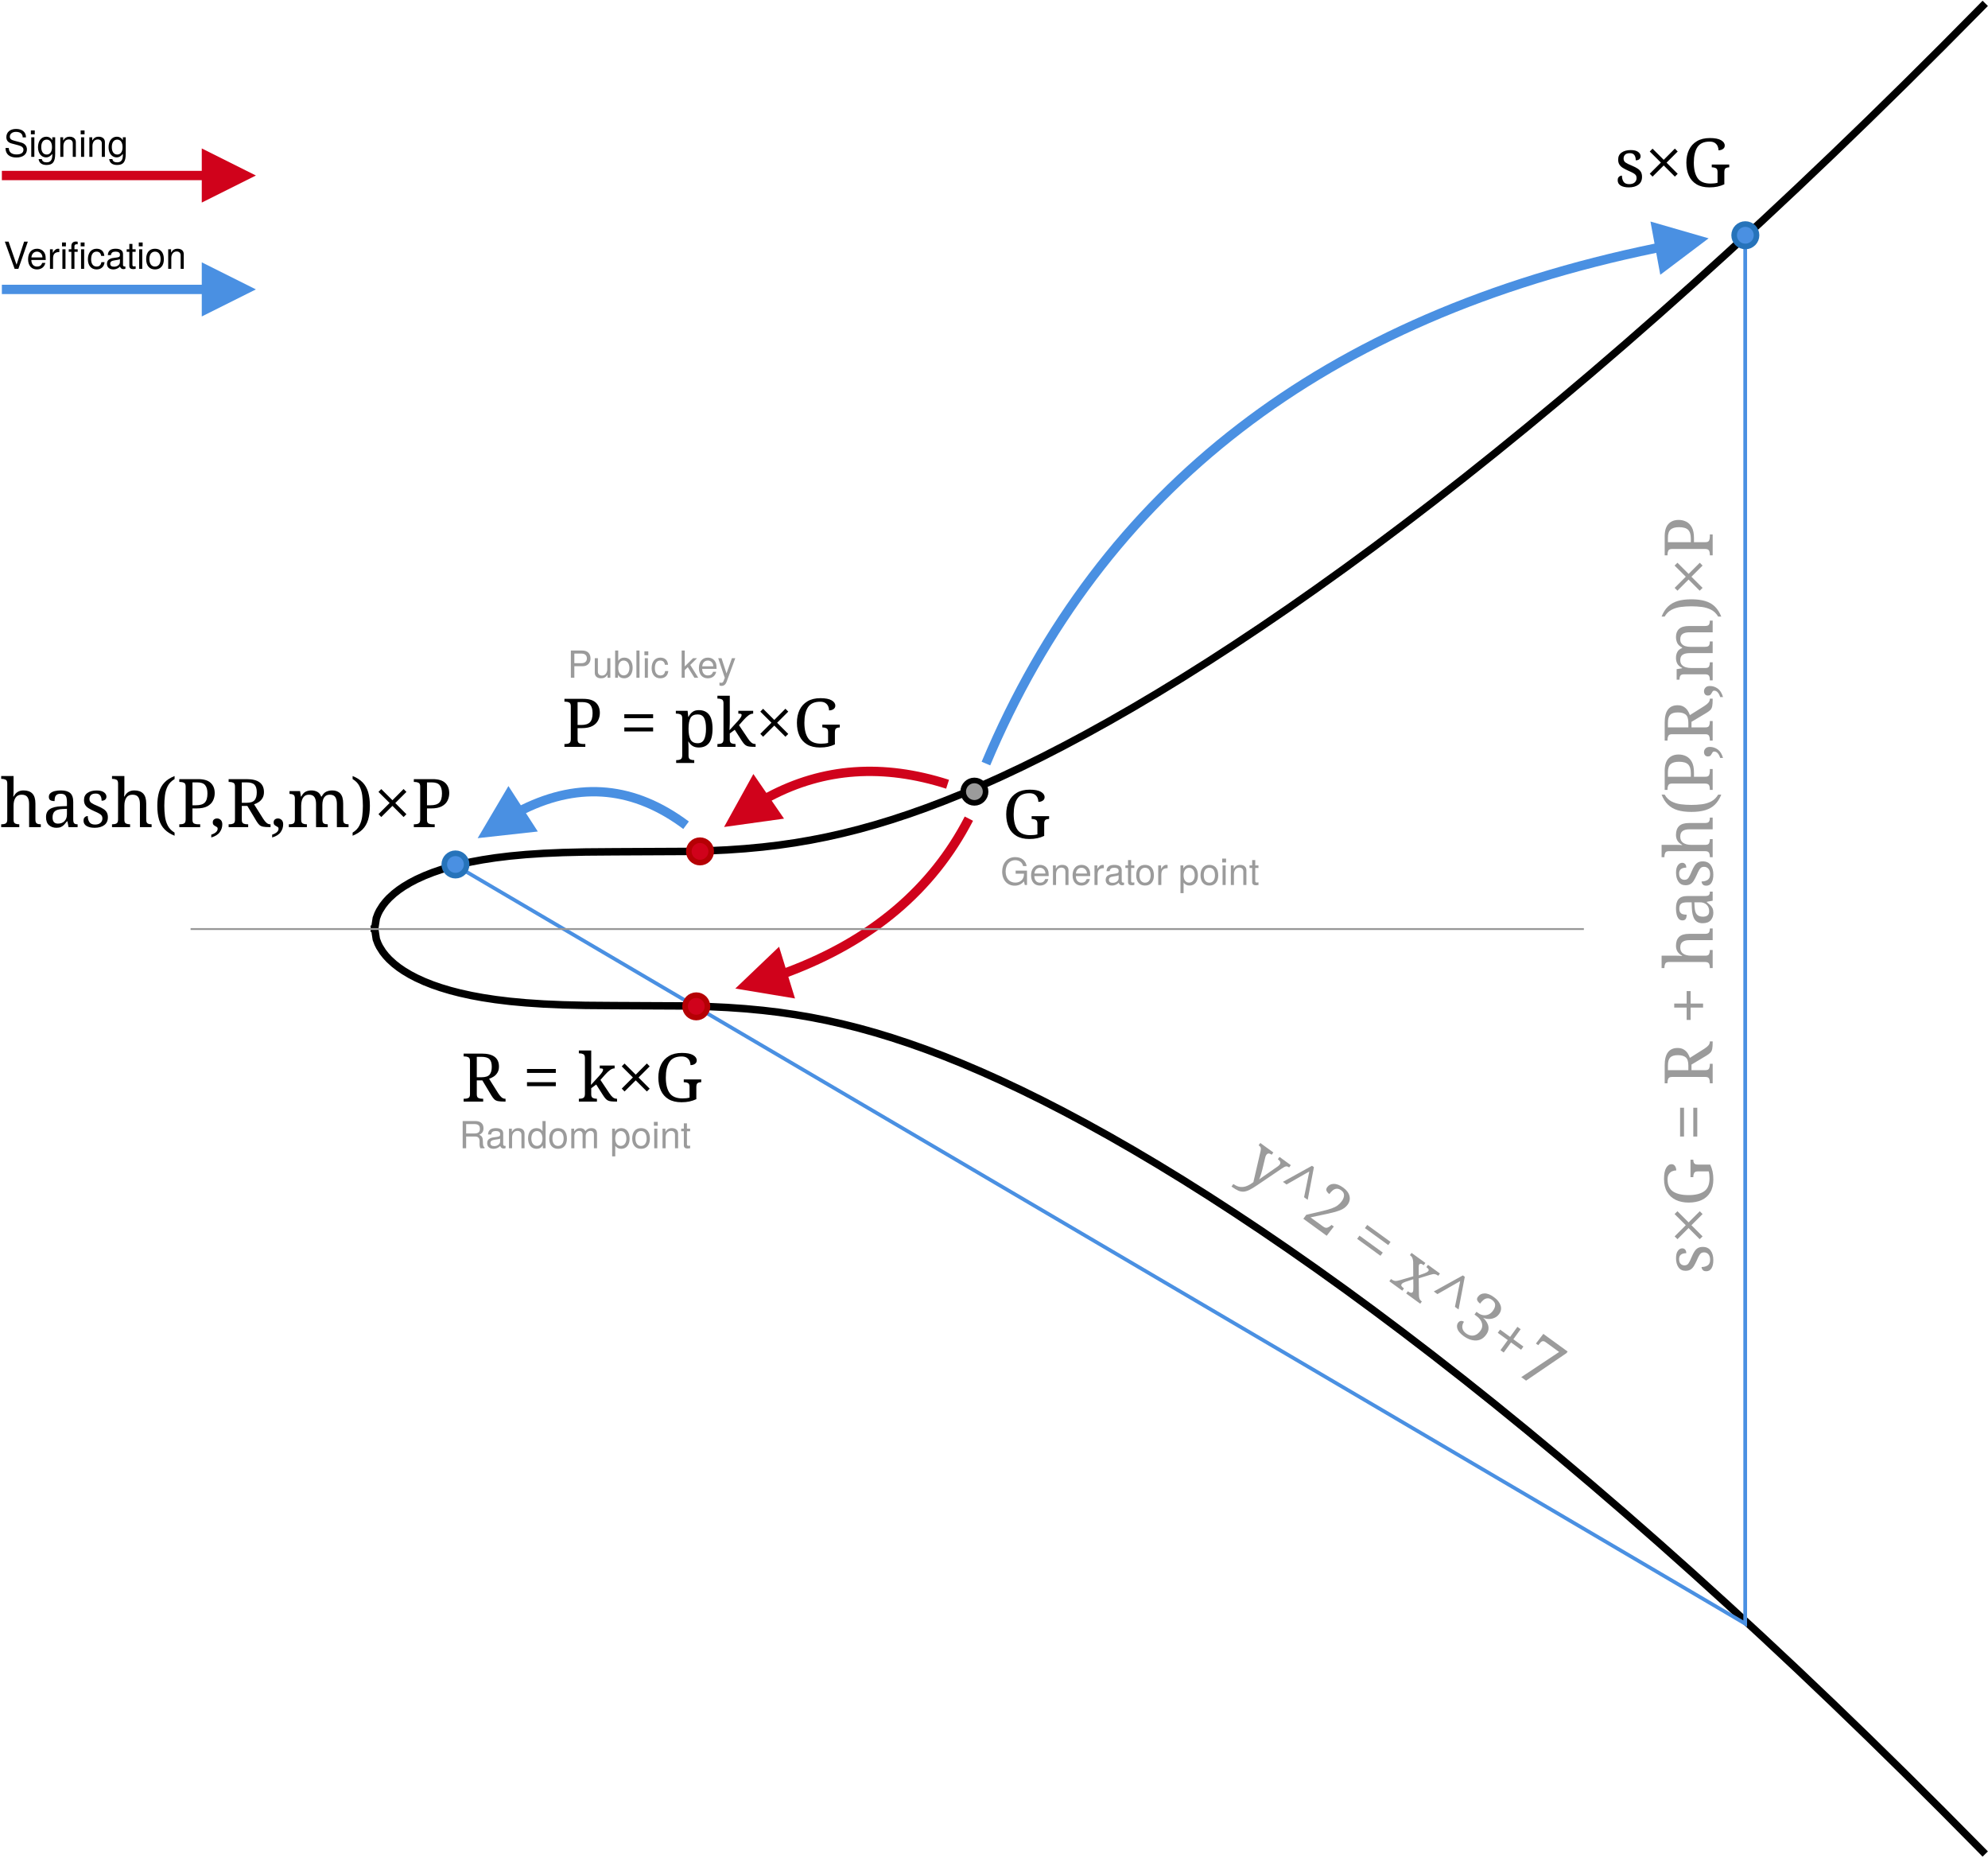
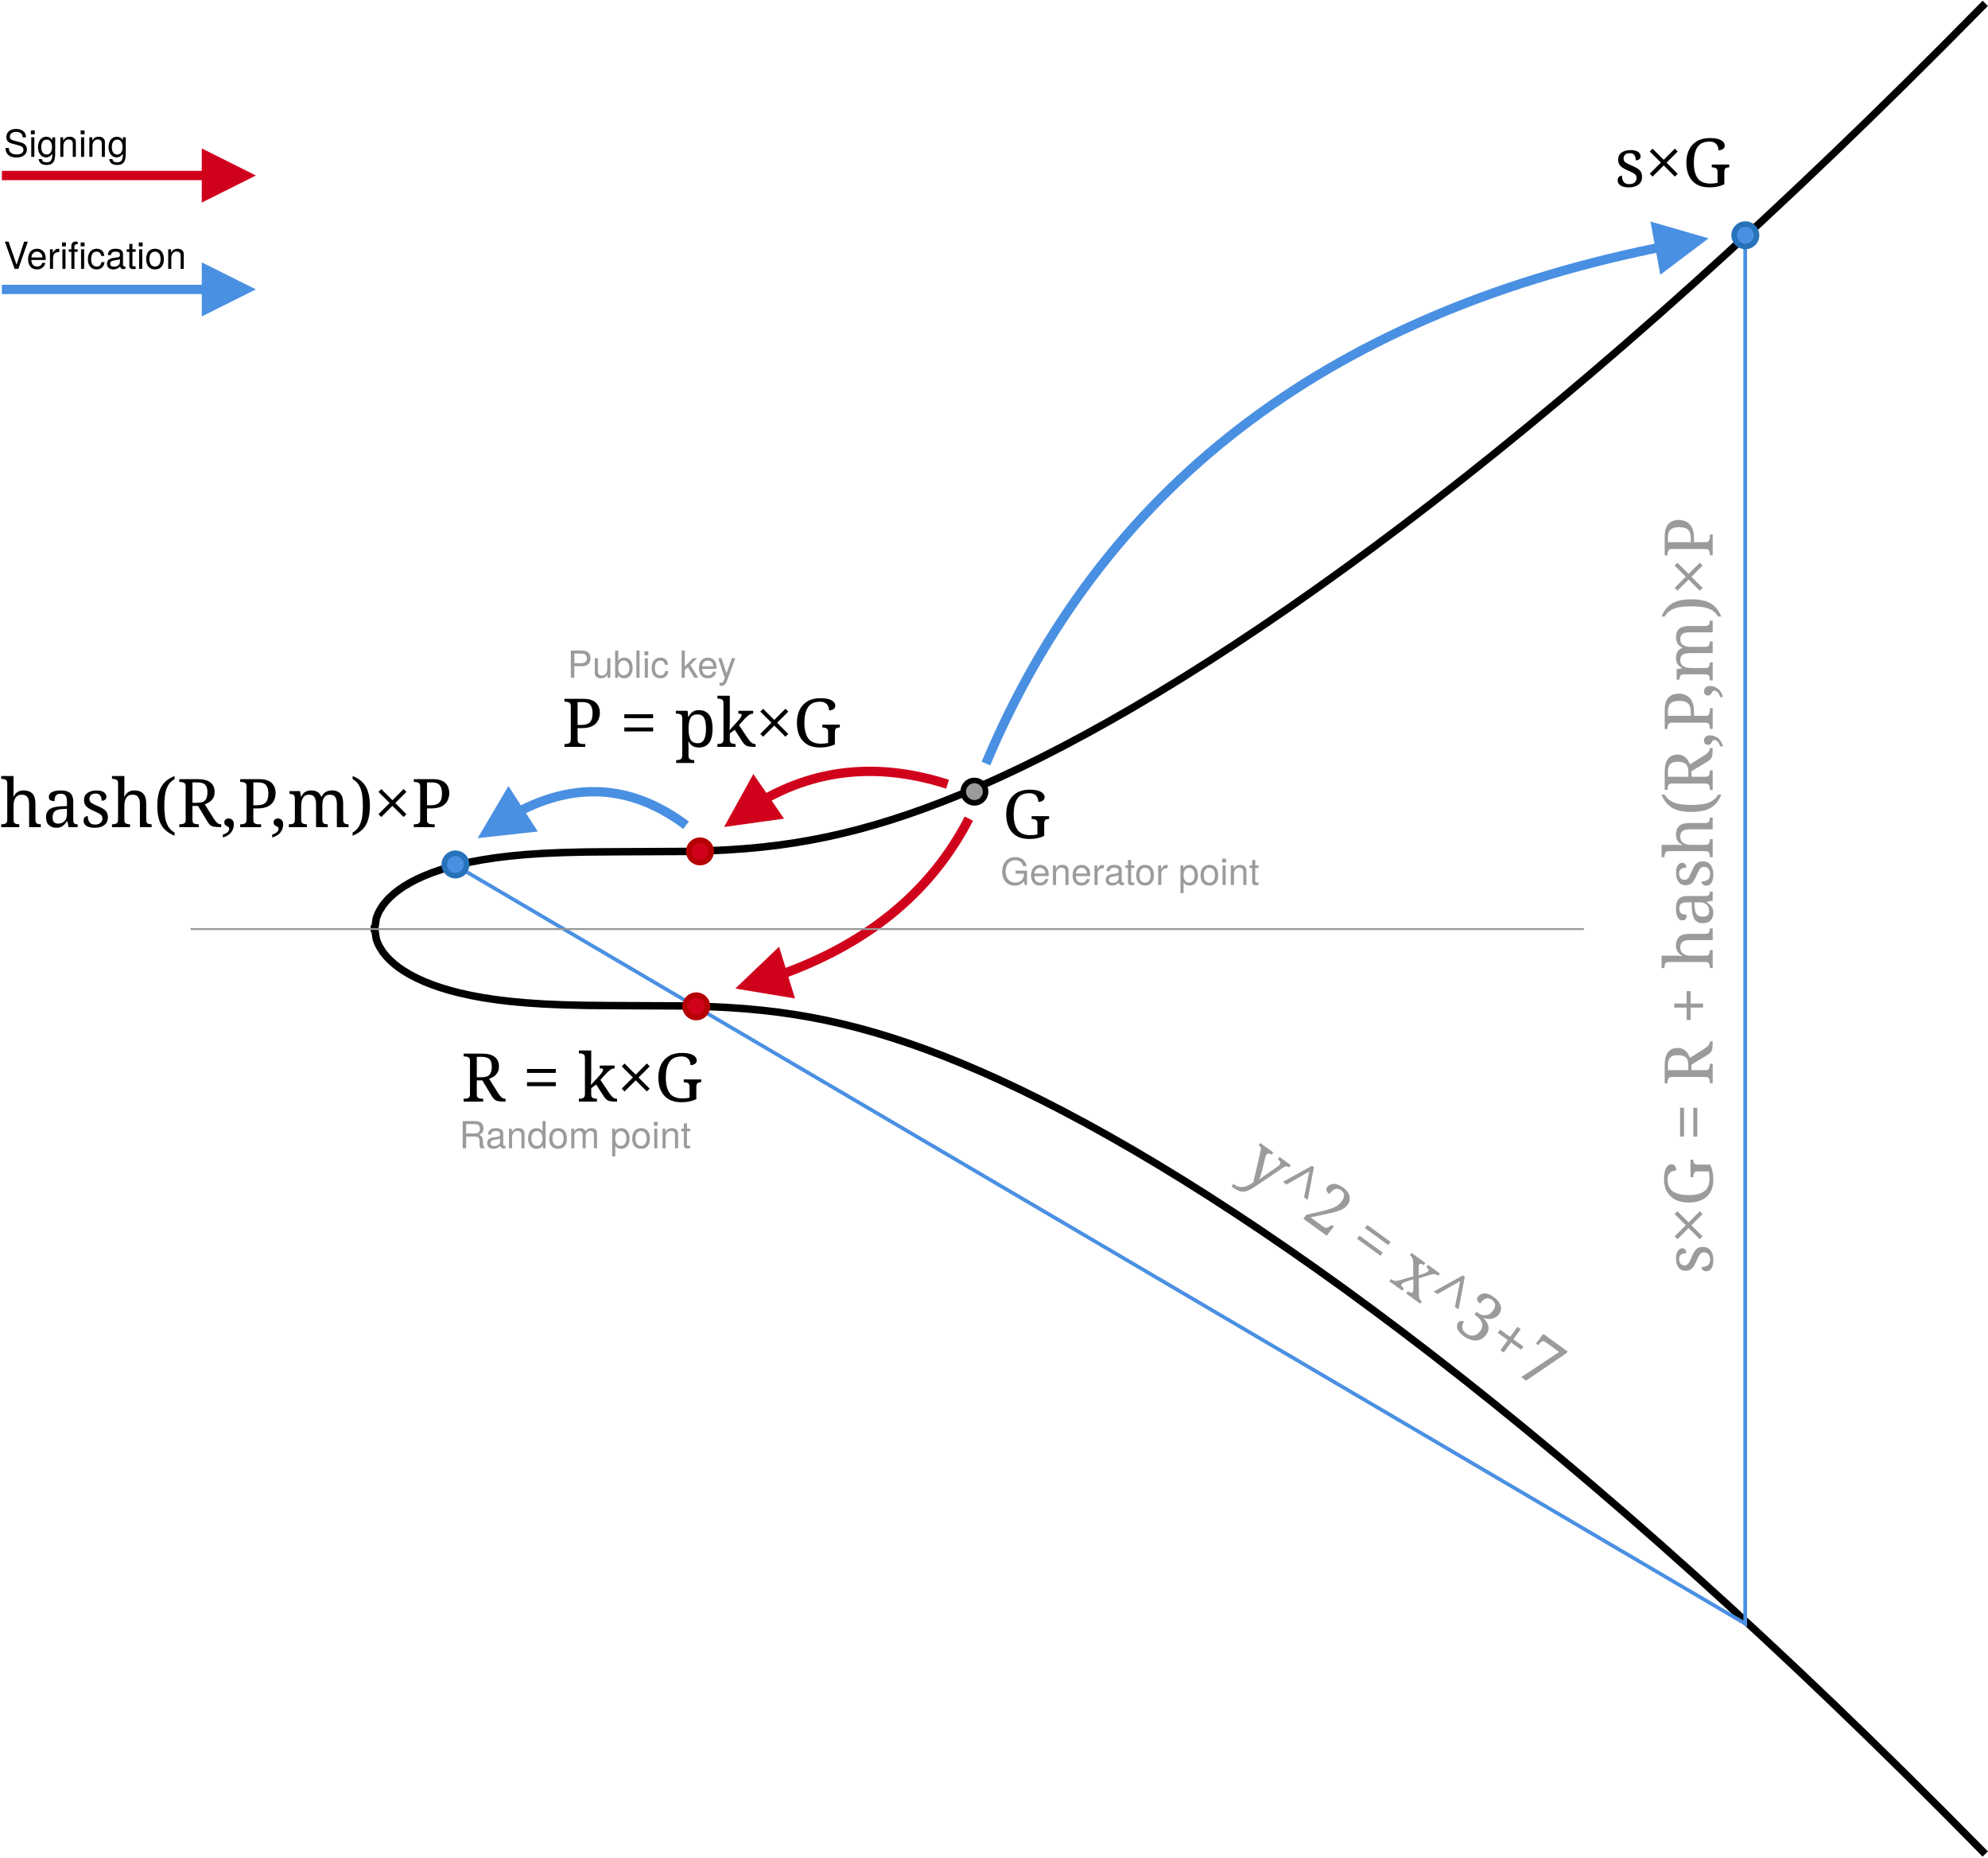
<svg xmlns="http://www.w3.org/2000/svg" width="1065px" height="995px" viewBox="0 0 1065 995" version="1.1">
  <g id="Schnorr" stroke="none" stroke-width="1" fill="none" fill-rule="evenodd">
    <g id="Group" transform="translate(0, 3)">
      <polyline id="Shape" stroke="#000000" stroke-width="4" stroke-linecap="square" points="200.727 494.4 201.59 488.783 202.452 486.481 203.314 484.732 205.039 481.997 206.763 479.816 208.488 477.968 211.074 475.607 213.661 473.589 216.248 471.823 219.697 469.762 223.146 467.963 227.457 466.005 231.768 464.306 236.08 462.82 241.253 461.269 246.427 459.934 252.463 458.606 258.498 457.49 265.396 456.435 273.157 455.488 281.779 454.687 291.264 454.056 301.611 453.608 313.683 453.325 329.203 453.205 367.143 453.025 379.214 452.696 389.561 452.206 399.046 451.549 408.531 450.664 417.154 449.642 425.776 448.399 434.399 446.926 443.021 445.22 451.644 443.279 460.266 441.106 468.889 438.706 477.511 436.085 486.996 432.958 496.481 429.586 505.966 425.982 515.451 422.157 525.798 417.746 536.145 413.101 547.354 407.82 558.564 402.295 569.773 396.538 581.844 390.095 593.916 383.413 606.85 376 619.784 368.339 633.58 359.907 647.376 351.218 661.172 342.282 675.83 332.529 690.489 322.519 705.147 312.26 720.668 301.138 736.188 289.755 751.709 278.12 768.092 265.572 784.475 252.759 800.858 239.687 818.103 225.654 835.348 211.348 852.593 196.775 870.7 181.193 888.808 165.329 906.915 149.189 925.022 132.778 943.992 115.302 962.962 97.539 981.931 79.495 1000.901 61.174 1020.733 41.731 1040.565 21.996 1060.397 1.973 1062.121 0.218 1062.121 0.218" />
      <polyline id="Shape" stroke="#000000" stroke-width="4" stroke-linecap="square" points="200.727 494.4 201.59 500.017 202.452 502.319 203.314 504.068 205.039 506.803 206.763 508.984 208.488 510.832 211.074 513.193 213.661 515.211 216.248 516.977 219.697 519.038 223.146 520.837 227.457 522.795 231.768 524.494 236.08 525.98 241.253 527.531 246.427 528.866 252.463 530.194 258.498 531.31 265.396 532.365 273.157 533.312 281.779 534.113 291.264 534.744 301.611 535.192 313.683 535.475 329.203 535.595 367.143 535.775 379.214 536.104 389.561 536.594 399.046 537.251 408.531 538.136 417.154 539.158 425.776 540.401 434.399 541.874 443.021 543.58 451.644 545.521 460.266 547.694 468.889 550.094 477.511 552.715 486.996 555.842 496.481 559.214 505.966 562.818 515.451 566.643 525.798 571.054 536.145 575.699 547.354 580.98 558.564 586.505 569.773 592.262 581.844 598.705 593.916 605.387 606.85 612.8 619.784 620.461 633.58 628.893 647.376 637.582 661.172 646.518 675.83 656.271 690.489 666.281 705.147 676.54 720.668 687.662 736.188 699.045 751.709 710.68 768.092 723.228 784.475 736.041 800.858 749.113 818.103 763.146 835.348 777.452 852.593 792.025 870.7 807.607 888.808 823.471 906.915 839.611 925.022 856.022 943.992 873.499 962.962 891.261 981.931 909.305 1000.901 927.626 1020.733 947.069 1040.565 966.804 1060.397 986.827 1062.121 988.582 1062.121 988.582" />
      <polyline id="Path-2" stroke="#4A90E2" stroke-width="2" points="934.928 122.976 934.928 866.632 243.681 460.301" />
      <circle id="Oval" stroke="#2673BA" stroke-width="3" fill="#4A90E2" cx="244" cy="460" r="6" />
      <circle id="Oval" stroke="#B50004" stroke-width="3" fill="#D0021B" cx="373" cy="536" r="6" />
      <circle id="Oval" stroke="#000000" stroke-width="3" fill="#9B9B9B" cx="522" cy="421" r="6" />
      <circle id="Oval" stroke="#2673BA" stroke-width="3" fill="#4A90E2" cx="935" cy="123" r="6" />
      <circle id="Oval" stroke="#B50004" stroke-width="3" fill="#D0021B" cx="375" cy="453" r="6" />
      <text id="G" font-family="Georgia" font-size="36" font-weight="normal" fill="#000000">
        <tspan x="537" y="446">G</tspan>
      </text>
      <text id="s×G" font-family="Georgia" font-size="36" font-weight="normal" fill="#000000">
        <tspan x="865" y="97">s×G</tspan>
      </text>
-       <text id="hash(P,R,m)×P" font-family="Georgia" font-size="36" font-weight="normal" fill="#000000">
-         <tspan x="0" y="440">hash(P,R,m)×P</tspan>
+       <text id="hash(R,P,m)×P" font-family="Georgia" font-size="36" font-weight="normal" fill="#000000">
+         <tspan x="0" y="440">hash(R,P,m)×P</tspan>
      </text>
      <text id="s×G-=-R-+-hash(P,R,m" transform="translate(905, 470.5) rotate(-90) translate(-905, -470.5) " font-family="Georgia" font-size="36" font-weight="normal" fill="#9B9B9B">
-         <tspan x="696" y="483">s×G = R + hash(P,R,m)×P</tspan>
+         <tspan x="696" y="483">s×G = R + hash(R,P,m)×P</tspan>
      </text>
      <text id="P-=-pk×G" font-family="Georgia" font-size="36" font-weight="normal" fill="#000000">
        <tspan x="301" y="397">P = pk×G</tspan>
      </text>
      <text id="y^2-=-x^3+7" transform="translate(753.5693, 674.5389) rotate(36) translate(-753.5693, -674.5389) " font-family="Georgia" font-size="36" font-weight="normal" fill="#9B9B9B">
        <tspan x="651.569" y="687.039">y^2 = x^3+7</tspan>
      </text>
      <text id="Public-key" font-family="HelveticaNeue, Helvetica Neue" font-size="20" font-weight="normal" fill="#9B9B9B">
        <tspan x="304" y="360">Public key</tspan>
      </text>
      <text id="Generator-point" font-family="HelveticaNeue, Helvetica Neue" font-size="20" font-weight="normal" fill="#9B9B9B">
        <tspan x="536" y="471">Generator point</tspan>
      </text>
      <text id="R-=-k×G" font-family="Georgia" font-size="36" font-weight="normal" fill="#000000">
        <tspan x="247" y="587">R = k×G</tspan>
      </text>
      <text id="Random-point" font-family="HelveticaNeue, Helvetica Neue" font-size="20" font-weight="normal" fill="#9B9B9B">
        <tspan x="246" y="612">Random point</tspan>
      </text>
      <path id="Path-3" d="M410.536,421.665 C440.489,405.689 473.161,403.359 508.392,414.656 L506.865,419.417 C473.09,408.587 441.982,410.726 413.385,425.814 L420.012,435.461 L387.898,439.928 L403.593,411.557 L410.536,421.665 Z" fill="#D0021B" fill-rule="nonzero" />
      <path id="Path-3" d="M887.271,132.42 C710.941,168.733 592.099,260.202 530.477,406.933 L525.867,404.997 C588.164,256.657 708.418,164.123 886.363,127.502 L884.175,115.653 L915.326,124.646 L889.441,144.171 L887.271,132.42 Z" fill="#4A90E2" fill-rule="nonzero" />
      <path id="Path-3" d="M108.089,154.5 L1,154.5 L1,149.5 L108.089,149.5 L108.089,137.5 L137.089,152 L108.089,166.5 L108.089,154.5 Z" fill="#4A90E2" fill-rule="nonzero" />
      <path id="Path-3" d="M108.089,93.5 L1,93.5 L1,88.5 L108.089,88.5 L108.089,76.5 L137.089,91 L108.089,105.5 L108.089,93.5 Z" fill="#D0021B" fill-rule="nonzero" />
      <path id="Path-3" d="M279.034,428.301 C310.489,412.828 340.624,415.736 369.032,436.991 L366.037,440.995 C339.295,420.986 311.34,418.176 281.768,432.53 L288.117,442.354 L255.89,445.916 L272.376,417.998 L279.034,428.301 Z" fill="#4A90E2" fill-rule="nonzero" />
      <path id="Path-3" d="M420.854,515.395 C465.635,498.621 497.586,471.61 516.824,434.32 L521.268,436.613 C501.398,475.126 468.379,502.995 422.328,520.182 L425.9,531.781 L393.916,526.458 L417.364,504.065 L420.854,515.395 Z" fill="#D0021B" fill-rule="nonzero" />
      <path d="M102.099,494.595 L848.5,494.595" id="Path-4" stroke="#979797" />
      <text id="Signing" font-family="HelveticaNeue, Helvetica Neue" font-size="20" font-weight="normal" fill="#000000">
        <tspan x="2" y="81">Signing</tspan>
      </text>
      <text id="Verification" font-family="HelveticaNeue, Helvetica Neue" font-size="20" font-weight="normal" fill="#000000">
        <tspan x="2" y="141">Verification</tspan>
      </text>
    </g>
  </g>
</svg>
